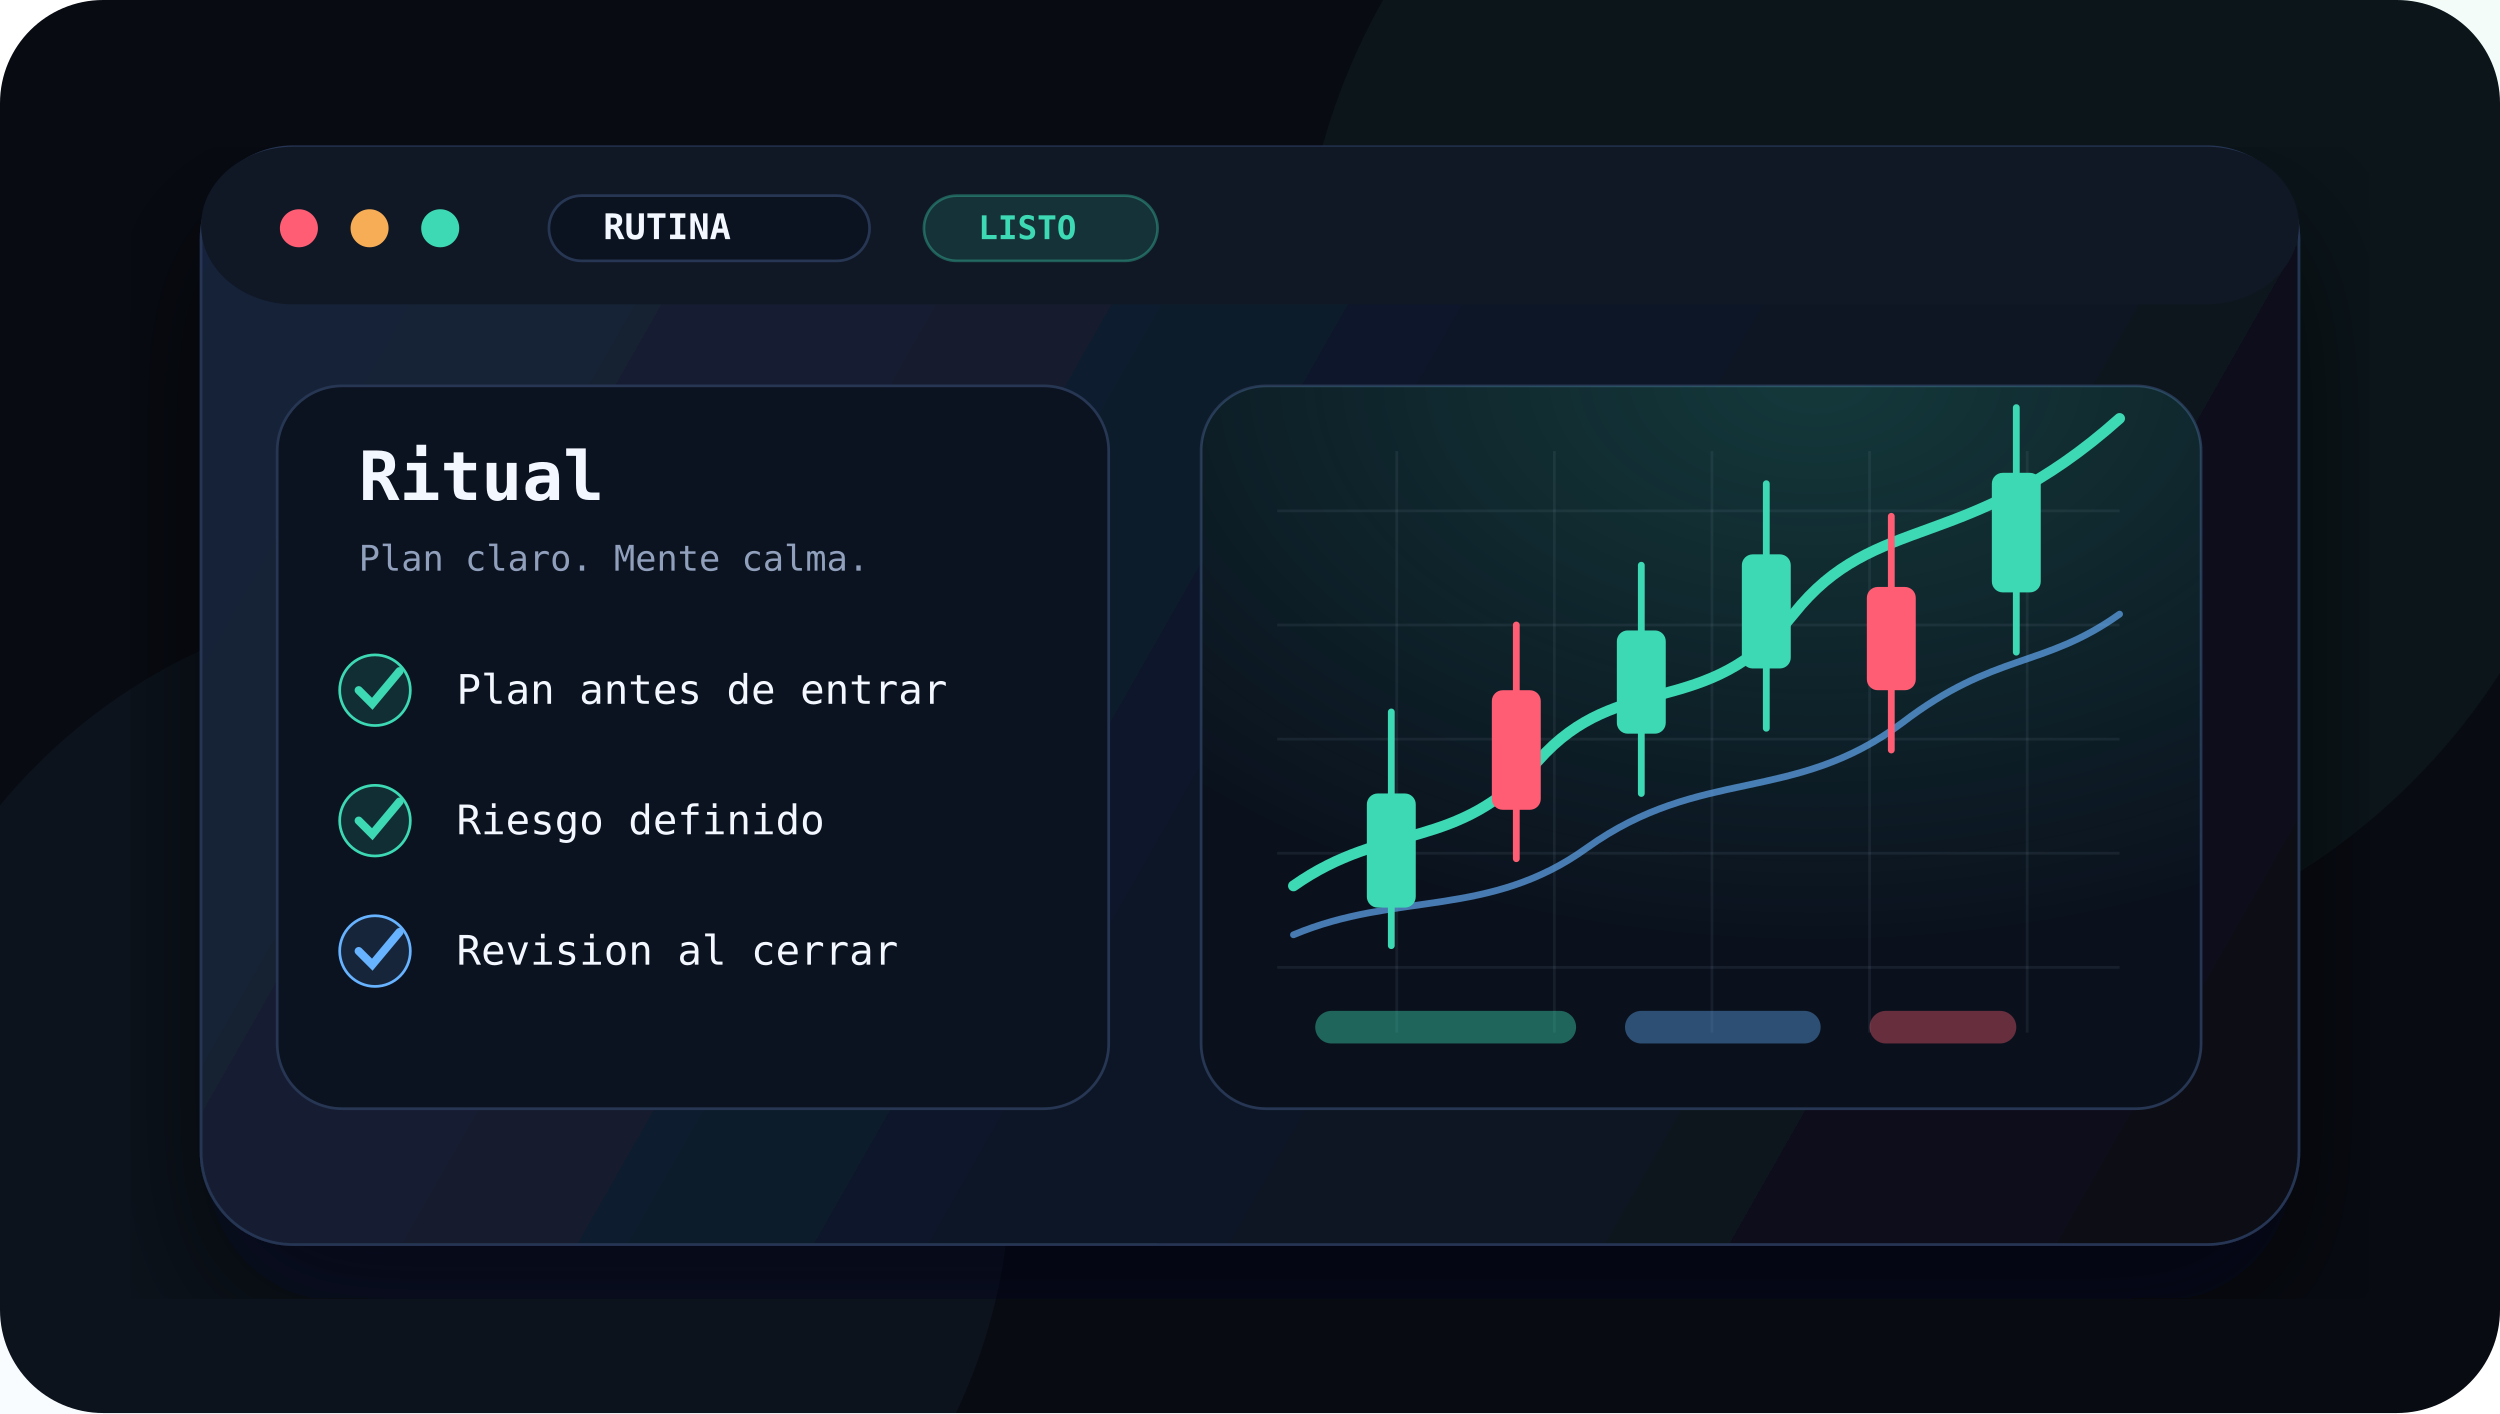
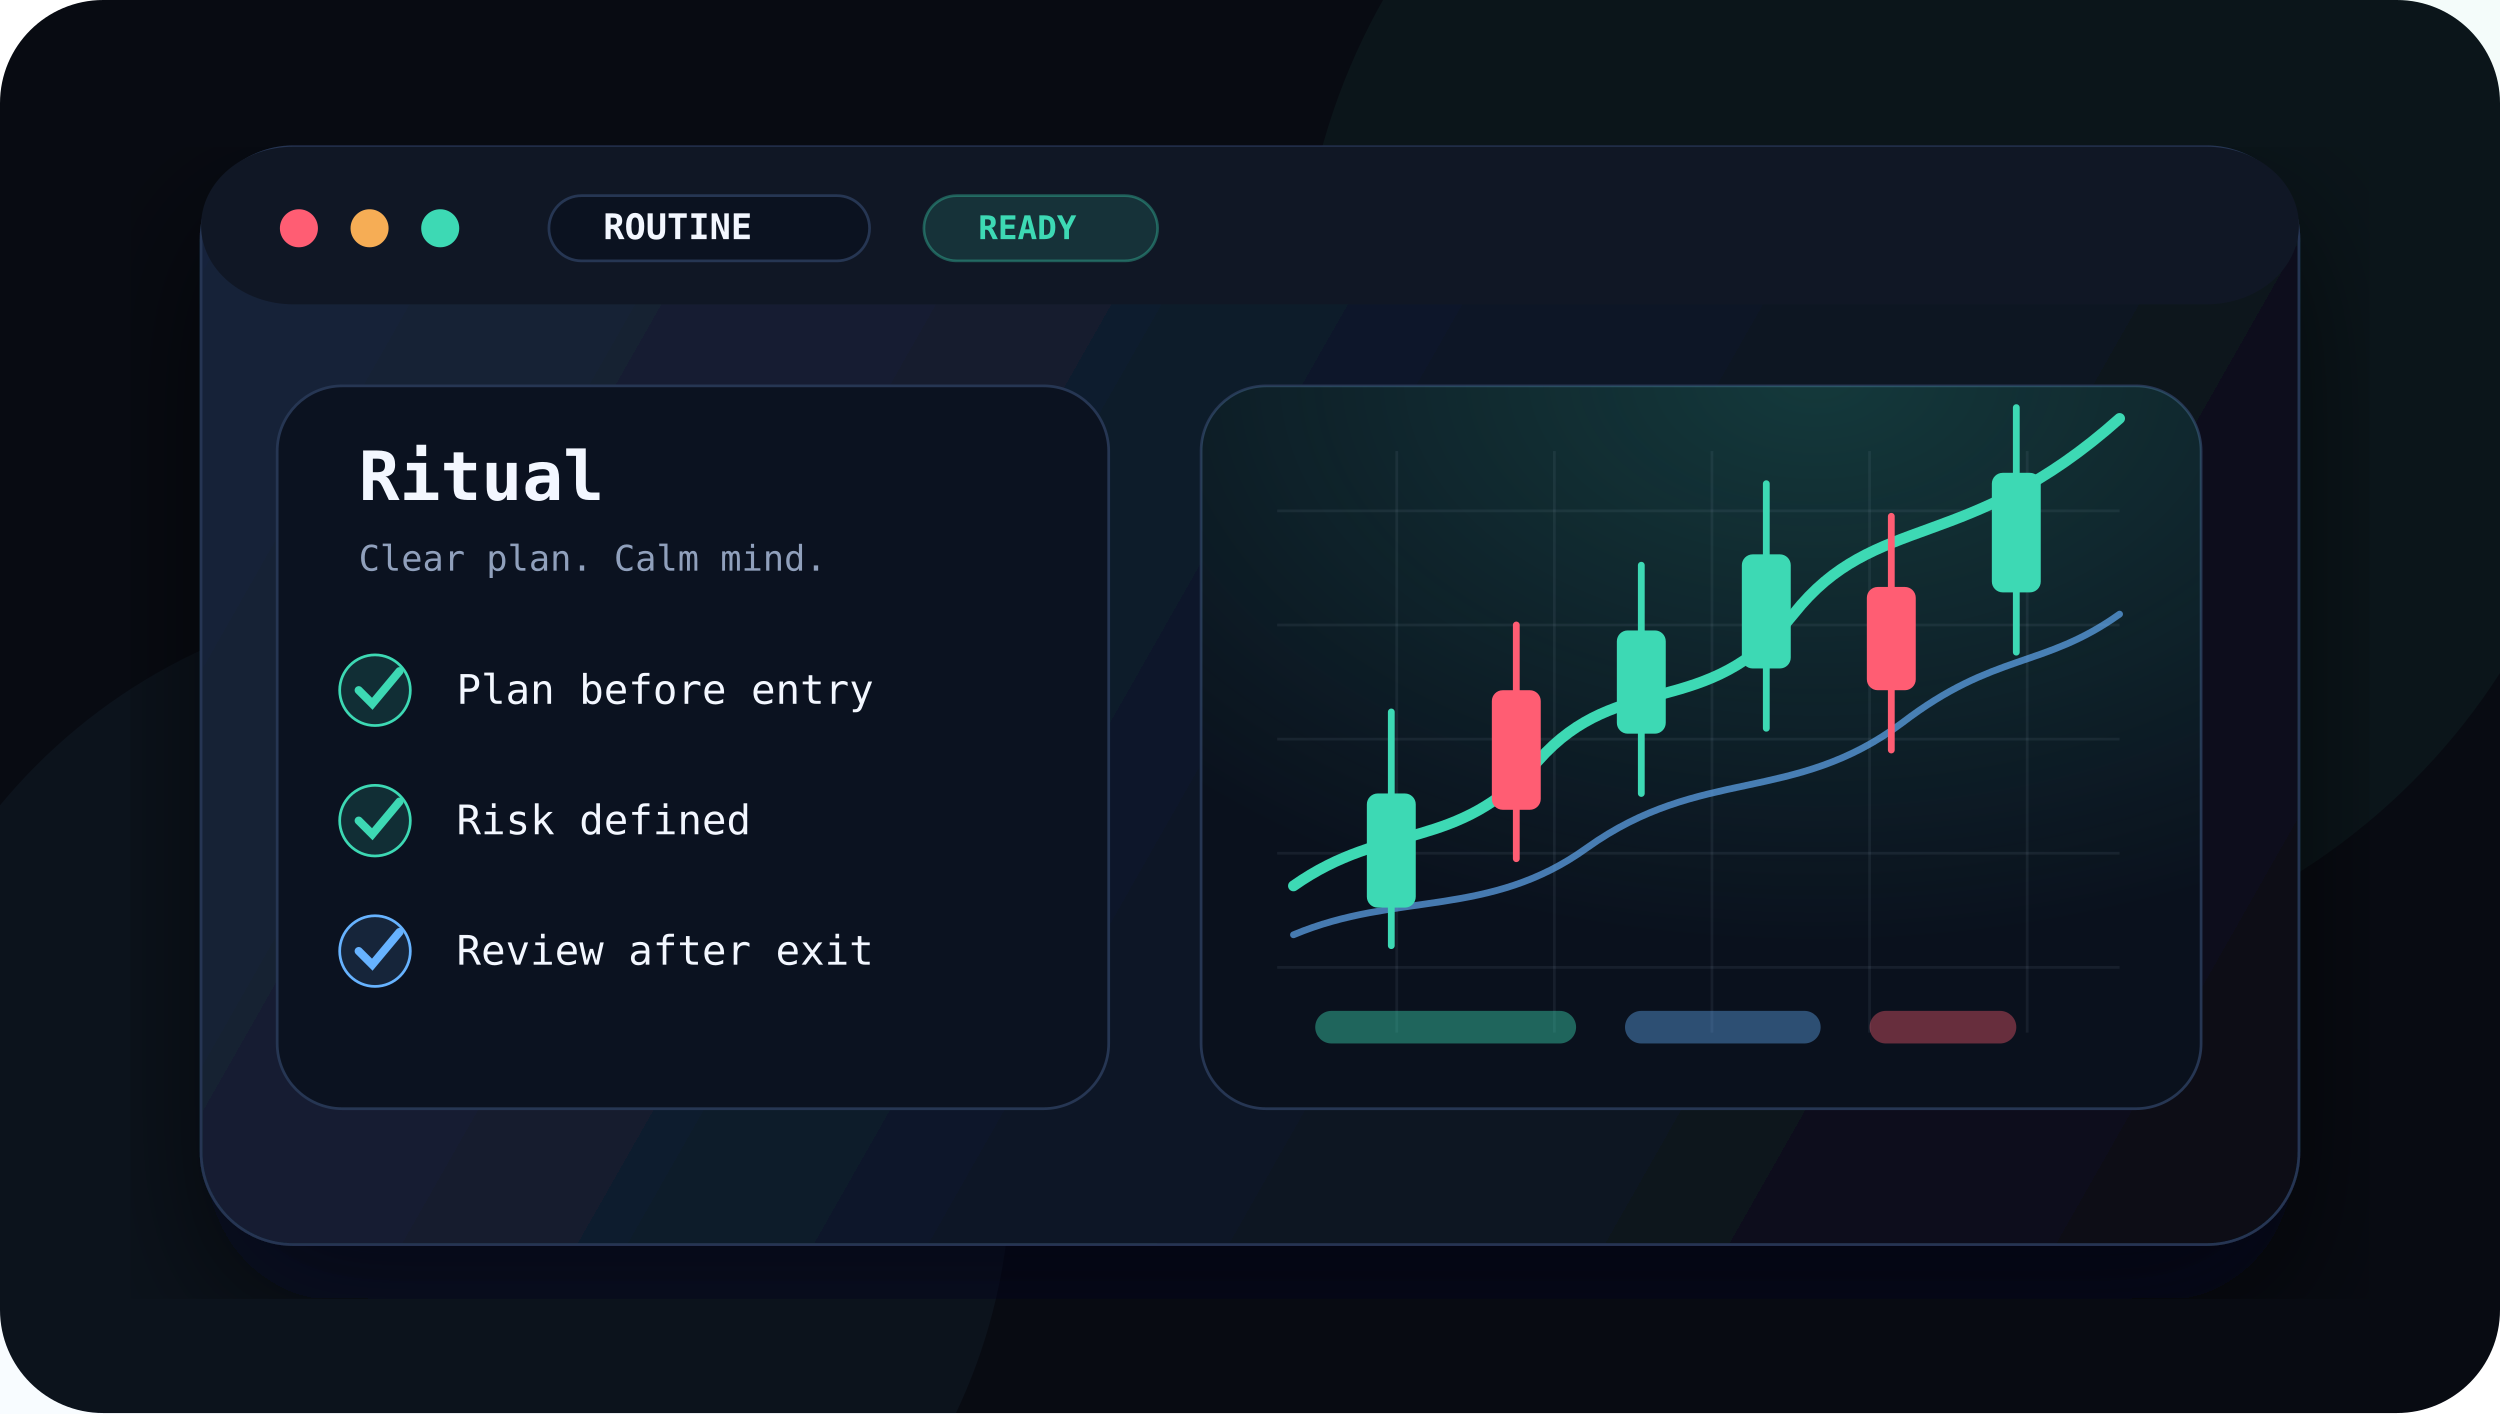
<svg xmlns="http://www.w3.org/2000/svg" viewBox="0 0 920 520" role="img" aria-labelledby="title desc">
  <defs>
    <linearGradient id="bg1" x1="88" x2="820" y1="52" y2="468" gradientUnits="userSpaceOnUse">
      <stop stop-color="#17243A" />
      <stop offset="1" stop-color="#080D17" />
    </linearGradient>
    <radialGradient id="glow1" cx="0" cy="0" r="1" gradientTransform="matrix(330 0 0 210 668 138)" gradientUnits="userSpaceOnUse">
      <stop stop-color="#3DD9B4" stop-opacity=".20" />
      <stop offset="1" stop-color="#3DD9B4" stop-opacity="0" />
    </radialGradient>
    <filter id="shadow1" x="48" y="30" width="824" height="448" filterUnits="userSpaceOnUse">
      <feDropShadow dx="0" dy="24" stdDeviation="28" flood-color="#000611" flood-opacity=".62" />
    </filter>
  </defs>
  <rect width="920" height="520" rx="38" fill="#080B12" />
  <circle cx="718" cy="118" r="240" fill="#3DD9B4" fill-opacity=".055" />
  <circle cx="162" cy="430" r="210" fill="#67B3FF" fill-opacity=".045" />
  <g filter="url(#shadow1)">
    <rect x="74" y="54" width="772" height="404" rx="34" fill="url(#bg1)" stroke="#263653" />
  </g>
  <rect x="74" y="54" width="772" height="58" rx="34" fill="#101725" />
  <circle cx="110" cy="84" r="7" fill="#FF5D73" />
  <circle cx="136" cy="84" r="7" fill="#F6AD55" />
  <circle cx="162" cy="84" r="7" fill="#3DD9B4" />
  <rect x="202" y="72" width="118" height="24" rx="12" fill="#0B1220" stroke="#263653" />
-   <text x="222" y="88" fill="#F3F7FF" font-family="monospace" font-size="13" font-weight="700">RUTINA</text>
+   <text x="222" y="88" fill="#F3F7FF" font-family="monospace" font-size="13" font-weight="700">ROUTINE</text>
  <rect x="340" y="72" width="86" height="24" rx="12" fill="#3DD9B4" fill-opacity=".14" stroke="#3DD9B4" stroke-opacity=".35" />
-   <text x="360" y="88" fill="#3DD9B4" font-family="monospace" font-size="12" font-weight="700">LISTO</text>
+   <text x="360" y="88" fill="#3DD9B4" font-family="monospace" font-size="12" font-weight="700">READY</text>
  <rect x="102" y="142" width="306" height="266" rx="24" fill="#0B1220" stroke="#263653" />
  <text x="132" y="184" fill="#F3F7FF" font-family="monospace" font-size="25" font-weight="700">Ritual</text>
-   <text x="132" y="210" fill="#90A0BC" font-family="monospace" font-size="13">Plan claro. Mente calma.</text>
+   <text x="132" y="210" fill="#90A0BC" font-family="monospace" font-size="13">Clear plan. Calm mind.</text>
  <g stroke-linecap="round" font-family="monospace">
    <circle cx="138" cy="254" r="13" fill="#3DD9B4" fill-opacity=".14" stroke="#3DD9B4" />
    <path d="M132 254L137 259L147 247" fill="none" stroke="#3DD9B4" stroke-width="3" />
-     <text x="168" y="259" fill="#F3F7FF" font-size="15">Plan antes de entrar</text>
+     <text x="168" y="259" fill="#F3F7FF" font-size="15">Plan before entry</text>
    <circle cx="138" cy="302" r="13" fill="#3DD9B4" fill-opacity=".14" stroke="#3DD9B4" />
    <path d="M132 302L137 307L147 295" fill="none" stroke="#3DD9B4" stroke-width="3" />
-     <text x="168" y="307" fill="#F3F7FF" font-size="15">Riesgo definido</text>
+     <text x="168" y="307" fill="#F3F7FF" font-size="15">Risk defined</text>
    <circle cx="138" cy="350" r="13" fill="#67B3FF" fill-opacity=".12" stroke="#67B3FF" />
    <path d="M132 350L137 355L147 343" fill="none" stroke="#67B3FF" stroke-width="3" />
-     <text x="168" y="355" fill="#F3F7FF" font-size="15">Revision al cerrar</text>
+     <text x="168" y="355" fill="#F3F7FF" font-size="15">Review after exit</text>
  </g>
  <rect x="442" y="142" width="368" height="266" rx="24" fill="#0A111D" stroke="#263653" />
  <rect x="442" y="142" width="368" height="266" rx="24" fill="url(#glow1)" />
  <g stroke="#90A0BC" stroke-opacity=".1">
    <path d="M470 188H780M470 230H780M470 272H780M470 314H780M470 356H780" />
    <path d="M514 166V380M572 166V380M630 166V380M688 166V380M746 166V380" />
  </g>
  <path d="M476 326C510 302 536 314 566 280C596 246 628 266 660 226C690 188 724 204 780 154" fill="none" stroke="#3DD9B4" stroke-width="4" stroke-linecap="round" />
  <path d="M476 344C514 328 548 338 584 312C626 282 660 296 700 266C734 240 752 246 780 226" fill="none" stroke="#67B3FF" stroke-opacity=".65" stroke-width="2.5" stroke-linecap="round" />
  <g stroke-linecap="round">
    <path d="M512 262V348" stroke="#3DD9B4" stroke-width="2.5" />
    <rect x="503" y="292" width="18" height="42" rx="4" fill="#3DD9B4" />
    <path d="M558 230V316" stroke="#FF5D73" stroke-width="2.5" />
    <rect x="549" y="254" width="18" height="44" rx="4" fill="#FF5D73" />
    <path d="M604 208V292" stroke="#3DD9B4" stroke-width="2.5" />
    <rect x="595" y="232" width="18" height="38" rx="4" fill="#3DD9B4" />
    <path d="M650 178V268" stroke="#3DD9B4" stroke-width="2.5" />
    <rect x="641" y="204" width="18" height="42" rx="4" fill="#3DD9B4" />
    <path d="M696 190V276" stroke="#FF5D73" stroke-width="2.5" />
    <rect x="687" y="216" width="18" height="38" rx="4" fill="#FF5D73" />
    <path d="M742 150V240" stroke="#3DD9B4" stroke-width="2.5" />
    <rect x="733" y="174" width="18" height="44" rx="4" fill="#3DD9B4" />
  </g>
  <rect x="484" y="372" width="96" height="12" rx="6" fill="#3DD9B4" fill-opacity=".42" />
  <rect x="598" y="372" width="72" height="12" rx="6" fill="#67B3FF" fill-opacity=".38" />
  <rect x="688" y="372" width="54" height="12" rx="6" fill="#FF5D73" fill-opacity=".38" />
</svg>
